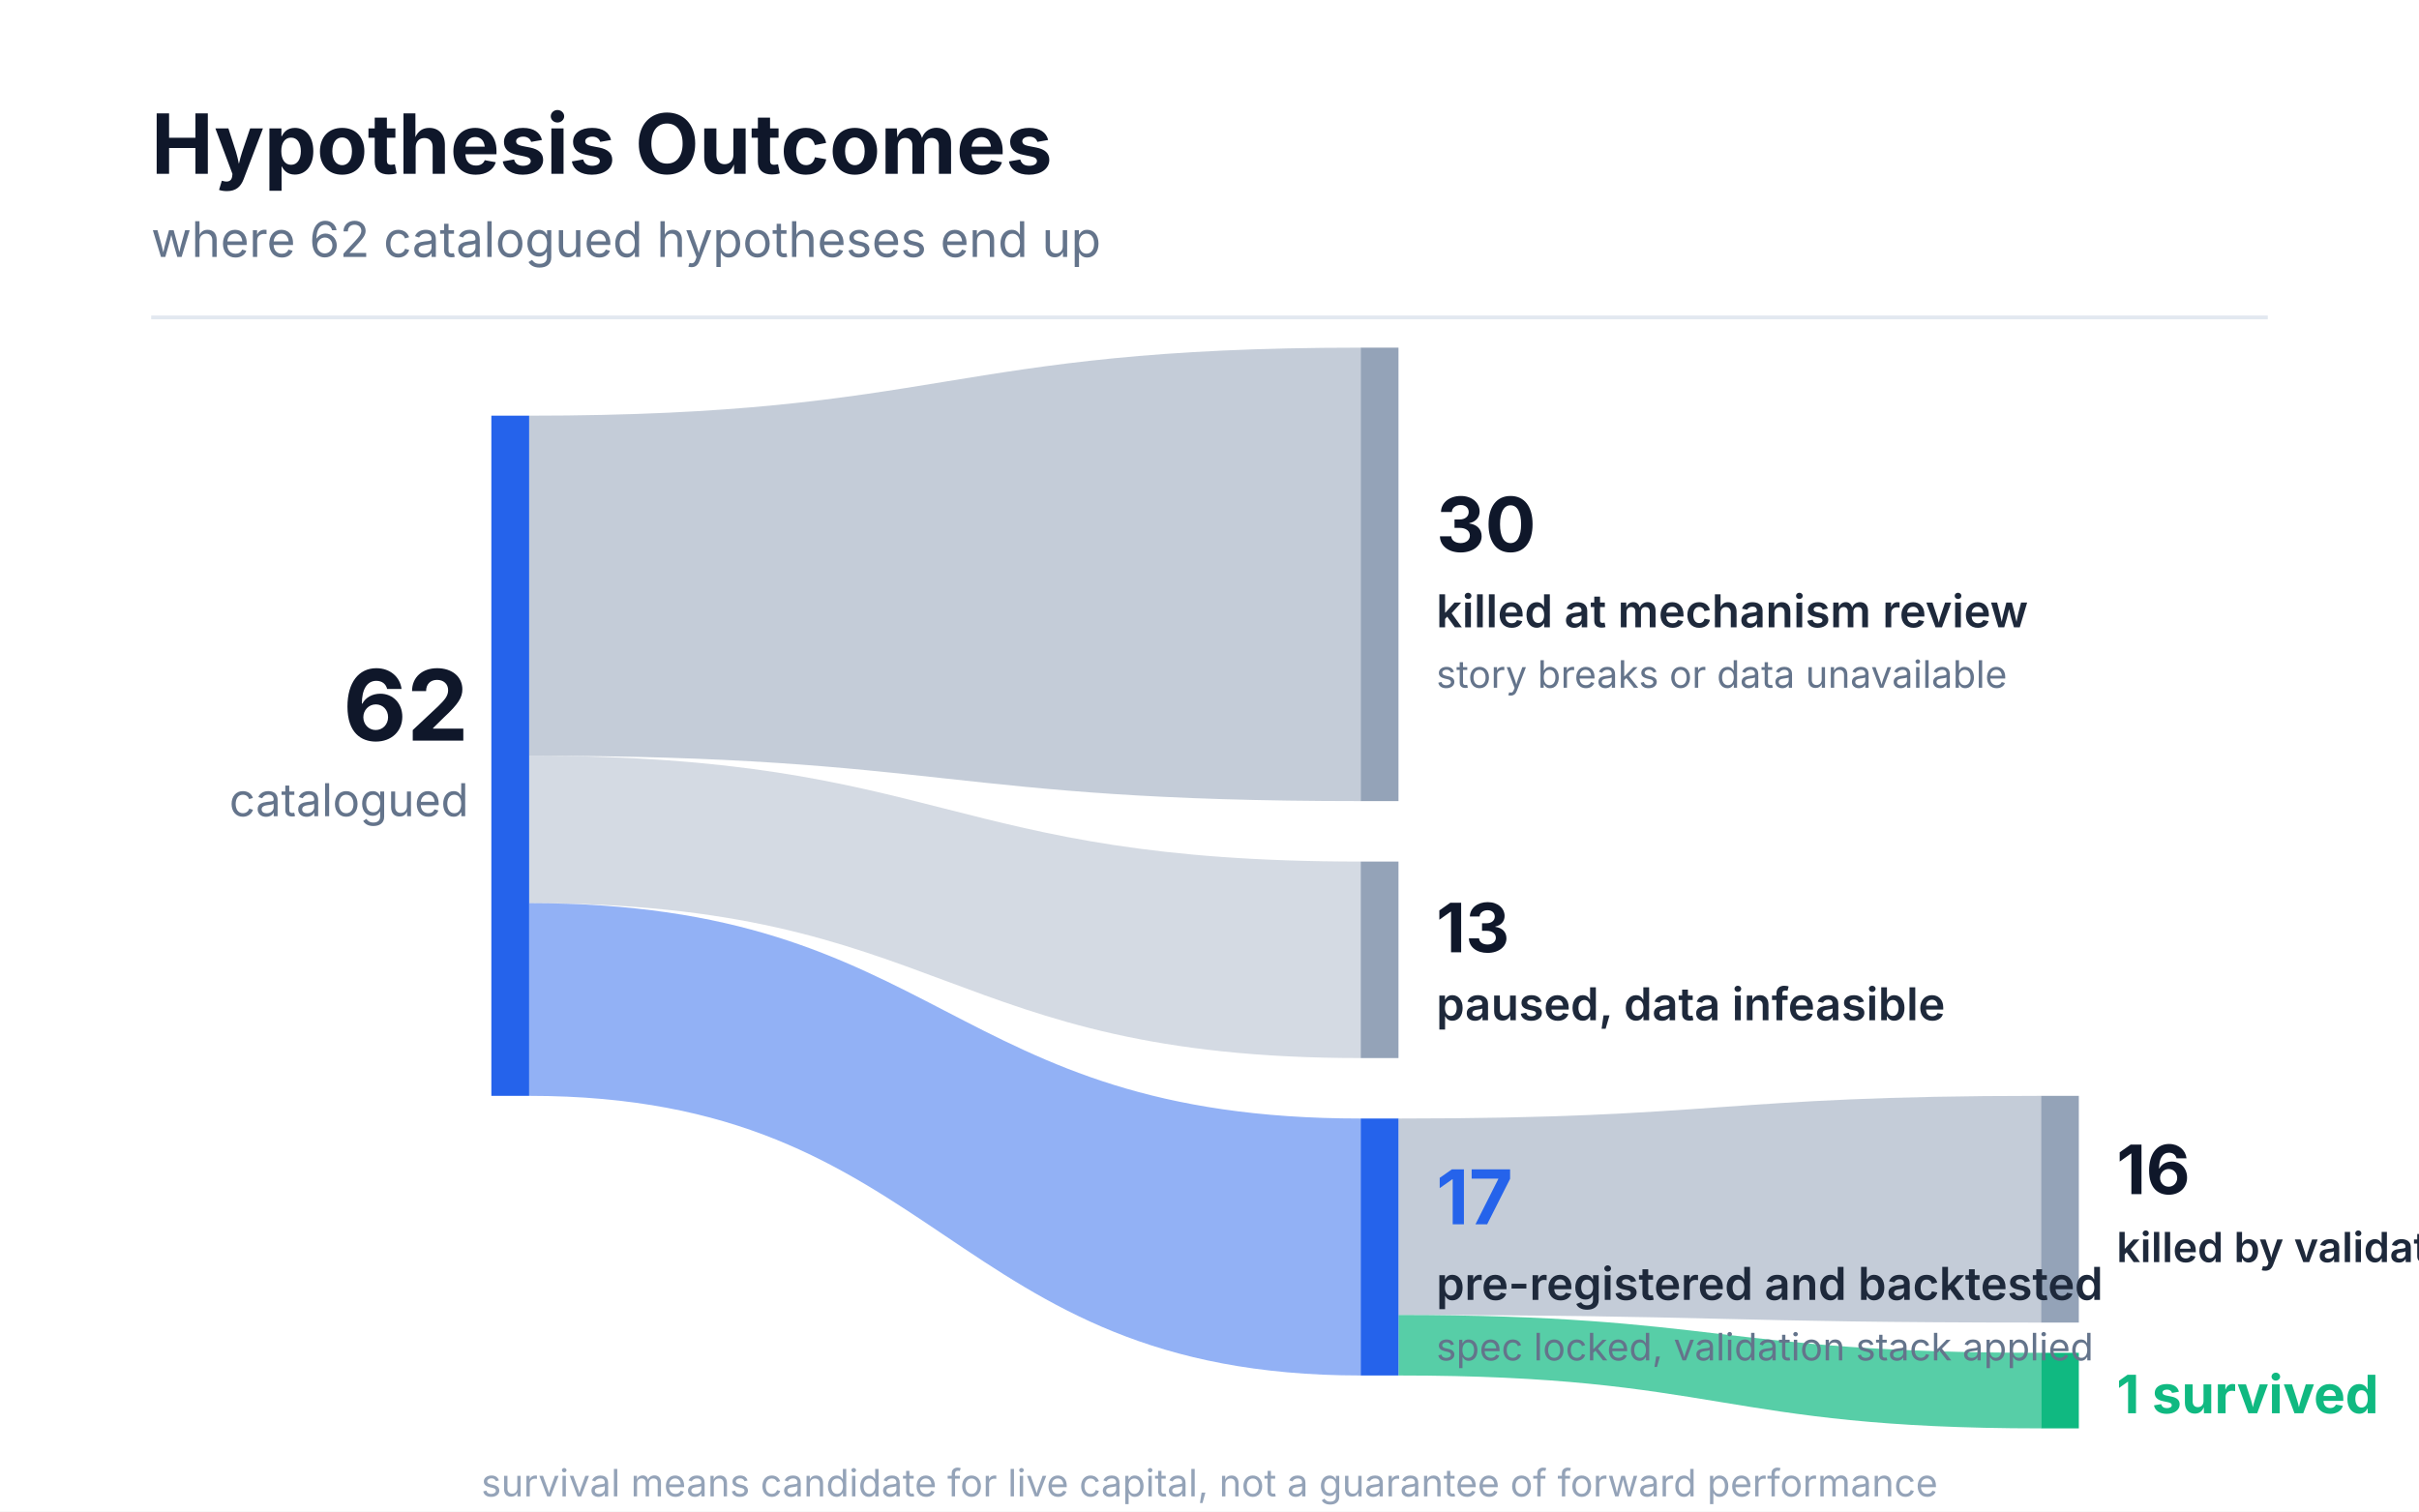
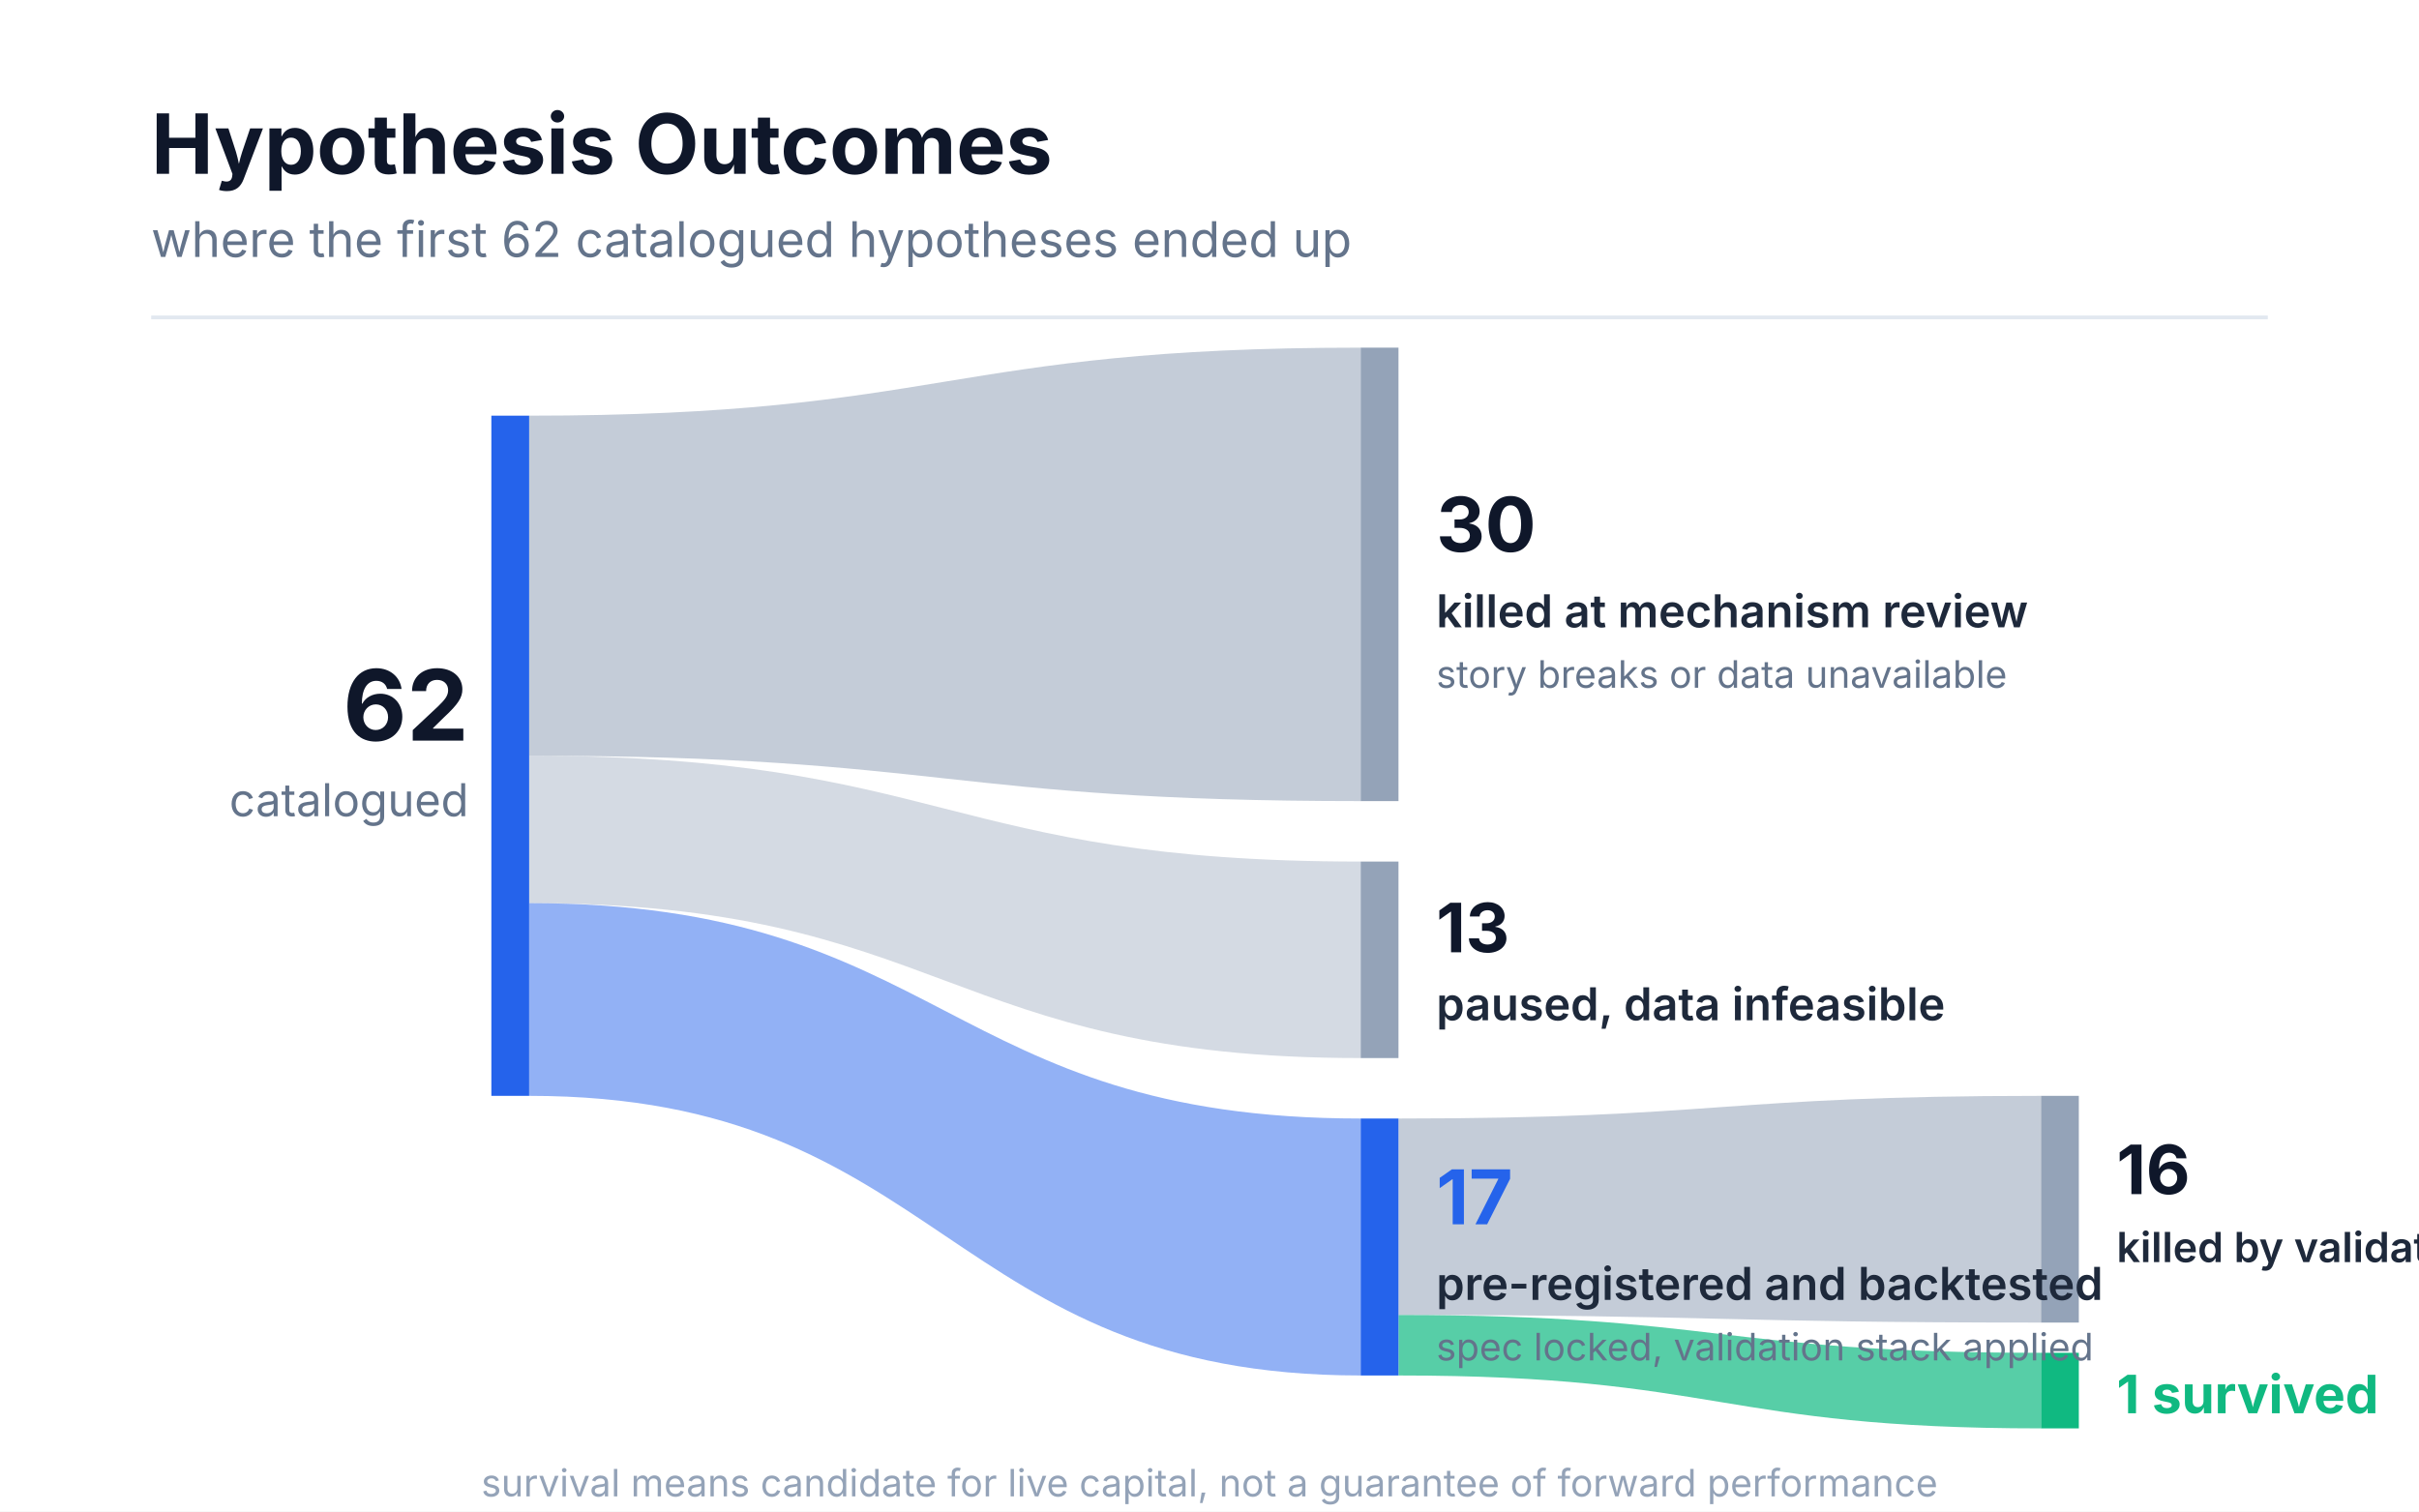
<svg xmlns="http://www.w3.org/2000/svg" width="640" height="400" viewBox="0 0 640 400" font-family="Helvetica Neue, Inter, Arial, sans-serif">
  <rect width="640" height="400" fill="#FFFFFF" />
  <text x="40" y="46" font-size="22" font-weight="700" fill="#0F172A">Hypothesis Outcomes</text>
-   <text x="40" y="68" font-size="13" fill="#64748B">where 62 catalogued hypotheses end up</text>
+   <text x="40" y="68" font-size="13" fill="#64748B">where the first 62 catalogued hypotheses ended up</text>
  <line x1="40" y1="84" x2="600" y2="84" stroke="#E2E8F0" stroke-width="1" />
  <path d="M 140 110 C 250 110, 250 92, 360 92 L 360 212 C 250 212, 250 200, 140 200 Z" fill="#94A3B8" opacity="0.55" />
  <path d="M 140 200 C 250 200, 250 228, 360 228 L 360 280 C 250 280, 250 239, 140 239 Z" fill="#94A3B8" opacity="0.4" />
  <path d="M 140 239 C 250 239, 250 296, 360 296 L 360 364 C 250 364, 250 290, 140 290 Z" fill="#2563EB" opacity="0.5" />
  <path d="M 370 296 C 455 296, 455 290, 540 290 L 540 350 C 455 350, 455 348, 370 348 Z" fill="#94A3B8" opacity="0.55" />
  <path d="M 370 348 C 455 348, 455 358, 540 358 L 540 378 C 455 378, 455 364, 370 364 Z" fill="#10B981" opacity="0.7" />
  <rect x="130" y="110" width="10" height="180" fill="#2563EB" />
  <rect x="360" y="92" width="10" height="120" fill="#94A3B8" />
  <rect x="360" y="228" width="10" height="52" fill="#94A3B8" />
  <rect x="360" y="296" width="10" height="68" fill="#2563EB" />
  <rect x="540" y="290" width="10" height="60" fill="#94A3B8" />
  <rect x="540" y="358" width="10" height="20" fill="#10B981" />
  <text x="124" y="196" font-size="26" font-weight="700" fill="#0F172A" text-anchor="end">62</text>
  <text x="124" y="216" font-size="12" fill="#64748B" text-anchor="end">catalogued</text>
  <text x="380" y="146" font-size="20" font-weight="700" fill="#0F172A">30</text>
  <text x="380" y="166" font-size="12" font-weight="600" fill="#1E293B">killed at mechanism review</text>
  <text x="380" y="182" font-size="10" fill="#64748B">story breaks or data unavailable</text>
  <text x="380" y="252" font-size="18" font-weight="700" fill="#0F172A">13</text>
  <text x="380" y="270" font-size="12" font-weight="600" fill="#1E293B">paused, data infeasible</text>
  <text x="380" y="324" font-size="20" font-weight="700" fill="#2563EB">17</text>
  <text x="380" y="344" font-size="12" font-weight="600" fill="#1E293B">pre-registered and backtested</text>
  <text x="380" y="360" font-size="10" fill="#64748B">spec locked, validation stack applied</text>
  <text x="560" y="316" font-size="18" font-weight="700" fill="#0F172A">16</text>
  <text x="560" y="334" font-size="11" font-weight="600" fill="#1E293B">killed by validation</text>
  <text x="560" y="374" font-size="14" font-weight="700" fill="#10B981">1 survived</text>
  <text x="320" y="396" font-size="10" fill="#94A3B8" text-anchor="middle">survival means candidate for live capital, not a guarantee of forward performance</text>
</svg>
